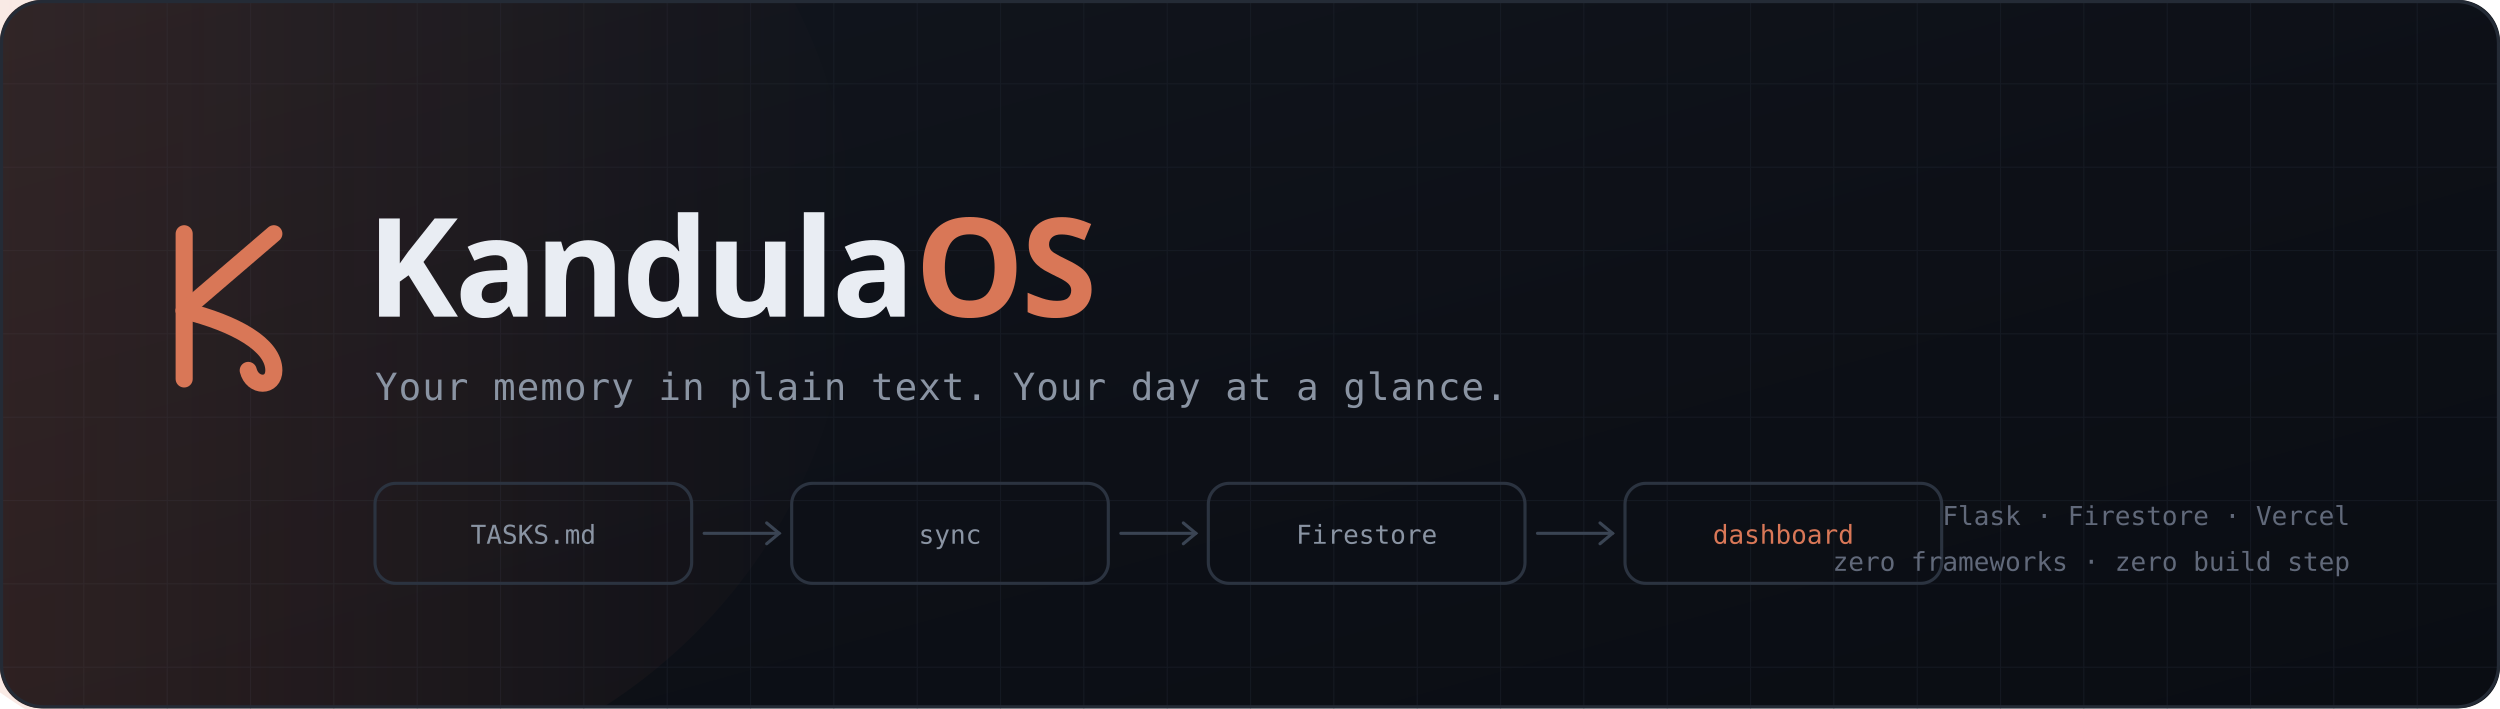
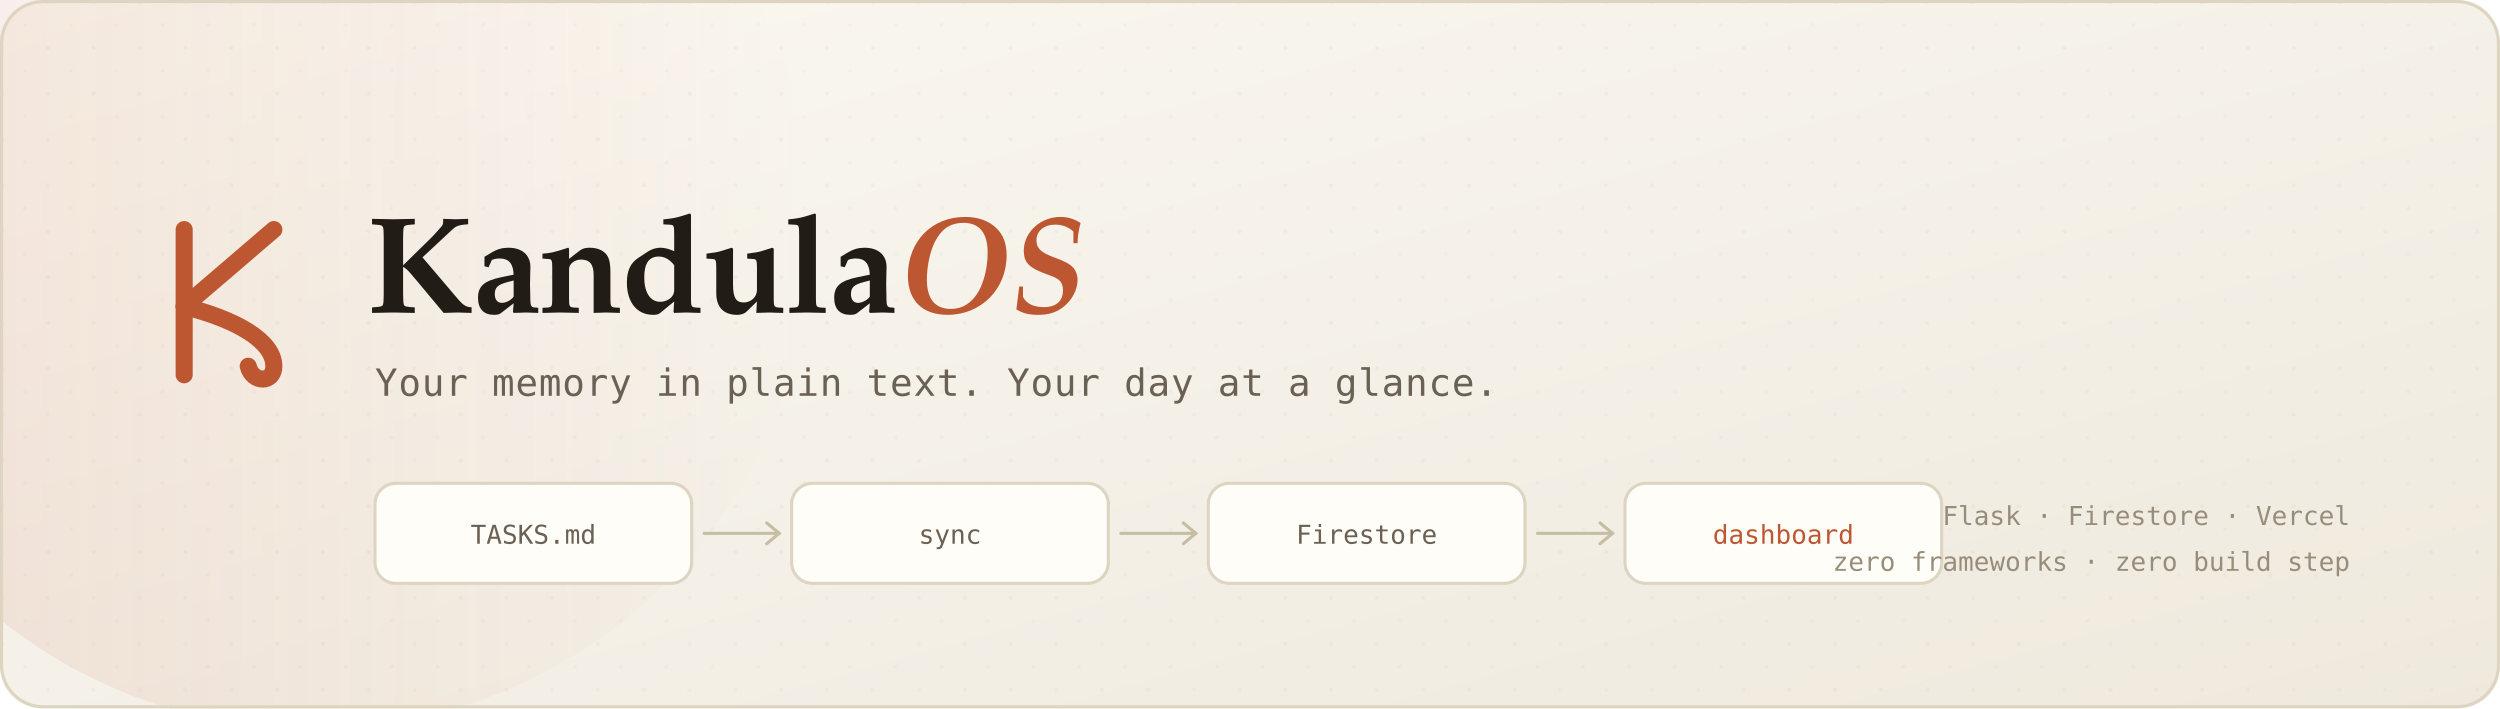
<svg xmlns="http://www.w3.org/2000/svg" viewBox="0 0 1200 340" width="1200" height="340" role="img" aria-label="Kandula OS — your memory in plain text, your day at a glance">
  <defs>
-     <linearGradient id="bg" x1="0" y1="0" x2="1" y2="1">
-       <stop offset="0" stop-color="#12161e" />
-       <stop offset="0.55" stop-color="#0d1017" />
-       <stop offset="1" stop-color="#0a0d13" />
+     <linearGradient id="paper" x1="0" y1="0" x2="1" y2="1">
+       <stop offset="0" stop-color="#fbf8f1" />
+       <stop offset="0.55" stop-color="#f4f0e7" />
+       <stop offset="1" stop-color="#efe9dd" />
    </linearGradient>
-     <linearGradient id="glow" x1="0" y1="0" x2="1" y2="0">
-       <stop offset="0" stop-color="#d97757" stop-opacity="0.20" />
-       <stop offset="1" stop-color="#d97757" stop-opacity="0" />
+     <linearGradient id="wash" x1="0" y1="0" x2="1" y2="0">
+       <stop offset="0" stop-color="#bd5732" stop-opacity="0.12" />
+       <stop offset="1" stop-color="#bd5732" stop-opacity="0" />
    </linearGradient>
-     <pattern id="grid" width="40" height="40" patternUnits="userSpaceOnUse">
-       <path d="M40 0 H0 V40" fill="none" stroke="#1b212b" stroke-width="1" />
+     <pattern id="grain" width="22" height="22" patternUnits="userSpaceOnUse">
+       <circle cx="1" cy="1" r="1" fill="#78603c" fill-opacity="0.05" />
+       <circle cx="12" cy="12" r="1" fill="#78603c" fill-opacity="0.035" />
    </pattern>
  </defs>
-   <rect width="1200" height="340" rx="20" fill="url(#bg)" />
-   <rect width="1200" height="340" rx="20" fill="url(#grid)" opacity="0.55" />
-   <circle cx="150" cy="120" r="260" fill="url(#glow)" />
-   <rect x="0.75" y="0.75" width="1198.5" height="338.5" rx="20" fill="none" stroke="#242b36" stroke-width="1.5" />
-   <g transform="translate(72 104) scale(2.05)">
-     <g fill="none" stroke="#d97757" stroke-width="4" stroke-linecap="round" stroke-linejoin="round">
+   <rect width="1200" height="340" rx="20" fill="url(#paper)" />
+   <rect width="1200" height="340" rx="20" fill="url(#grain)" />
+   <circle cx="150" cy="110" r="240" fill="url(#wash)" />
+   <rect x="0.75" y="0.75" width="1198.5" height="338.5" rx="20" fill="none" stroke="#ddd4c2" stroke-width="1.5" />
+   <g transform="translate(72 102) scale(2.05)">
+     <g fill="none" stroke="#bd5732" stroke-width="4" stroke-linecap="round" stroke-linejoin="round">
      <path d="M8 4 V38" />
      <path d="M8 22 L29 4" />
      <path d="M8 22 C20 25 29 30 29 36 C29 40 24 40 23 36" />
    </g>
  </g>
-   <text x="176" y="152" font-family="Segoe UI, system-ui, -apple-system, sans-serif" font-size="66" font-weight="700" letter-spacing="-1.5" fill="#e9edf3">Kandula<tspan fill="#d97757"> OS</tspan>
+   <text x="176" y="150" font-family="Palatino Linotype, Palatino, Book Antiqua, Georgia, serif" font-size="66" font-weight="600" letter-spacing="-1" fill="#211c15">Kandula<tspan font-style="italic" fill="#bd5732"> OS</tspan>
  </text>
-   <text x="180" y="192" font-family="ui-monospace, Cascadia Code, Consolas, monospace" font-size="18" letter-spacing="0.5" fill="#8a94a3">Your memory in plain text. Your day at a glance.</text>
-   <g font-family="ui-monospace, Cascadia Code, Consolas, monospace" font-size="12.5" fill="#8a94a3">
-     <g fill="none" stroke="#2b3340" stroke-width="1.5">
+   <text x="180" y="190" font-family="ui-monospace, Cascadia Code, Consolas, monospace" font-size="18" letter-spacing="0.4" fill="#6a6053">Your memory in plain text. Your day at a glance.</text>
+   <g font-family="ui-monospace, Cascadia Code, Consolas, monospace" font-size="12.5" fill="#6a6053">
+     <g fill="#fffdf7" stroke="#ddd4c2" stroke-width="1.5">
      <rect x="180" y="232" width="152" height="48" rx="10" />
      <rect x="380" y="232" width="152" height="48" rx="10" />
      <rect x="580" y="232" width="152" height="48" rx="10" />
      <rect x="780" y="232" width="152" height="48" rx="10" />
    </g>
    <text x="256" y="261" text-anchor="middle">TASKS.md</text>
    <text x="456" y="261" text-anchor="middle">sync</text>
    <text x="656" y="261" text-anchor="middle">Firestore</text>
-     <text x="856" y="261" text-anchor="middle" fill="#d97757">dashboard</text>
-     <g stroke="#3a4453" stroke-width="1.5" fill="none" stroke-linecap="round">
+     <text x="856" y="261" text-anchor="middle" fill="#bd5732">dashboard</text>
+     <g stroke="#c7bca4" stroke-width="1.5" fill="none" stroke-linecap="round">
      <path d="M338 256 H374" />
      <path d="M368 251 L374 256 L368 261" />
      <path d="M538 256 H574" />
      <path d="M568 251 L574 256 L568 261" />
      <path d="M738 256 H774" />
      <path d="M768 251 L774 256 L768 261" />
    </g>
  </g>
-   <g font-family="ui-monospace, Cascadia Code, Consolas, monospace" font-size="12.5" fill="#61697a" text-anchor="end">
+   <g font-family="ui-monospace, Cascadia Code, Consolas, monospace" font-size="12.5" fill="#988d7a" text-anchor="end">
    <text x="1128" y="252">Flask · Firestore · Vercel</text>
    <text x="1128" y="274">zero frameworks · zero build step</text>
  </g>
</svg>
